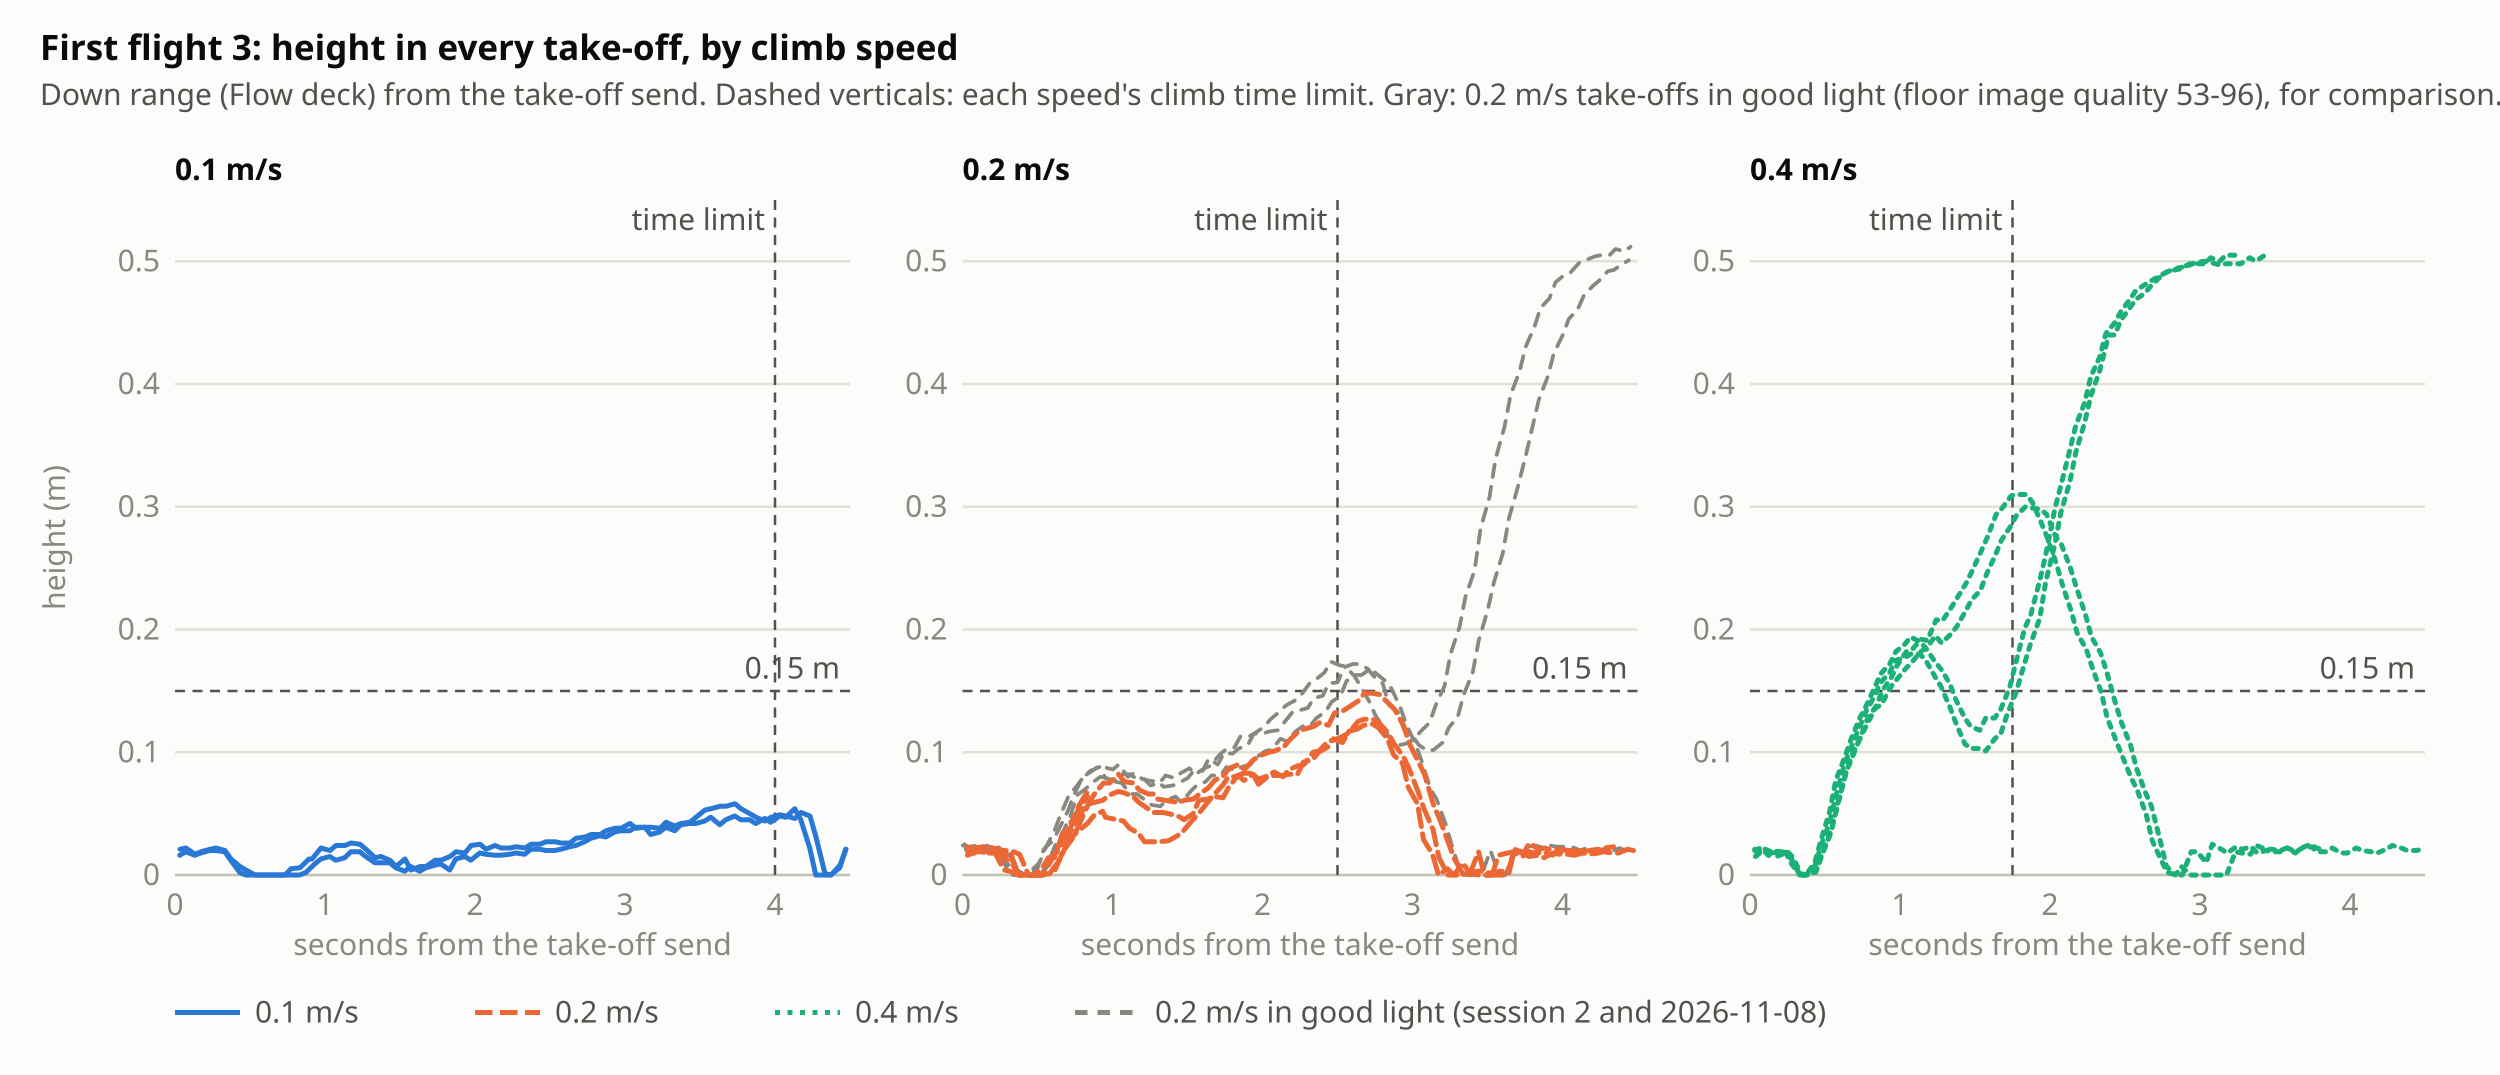
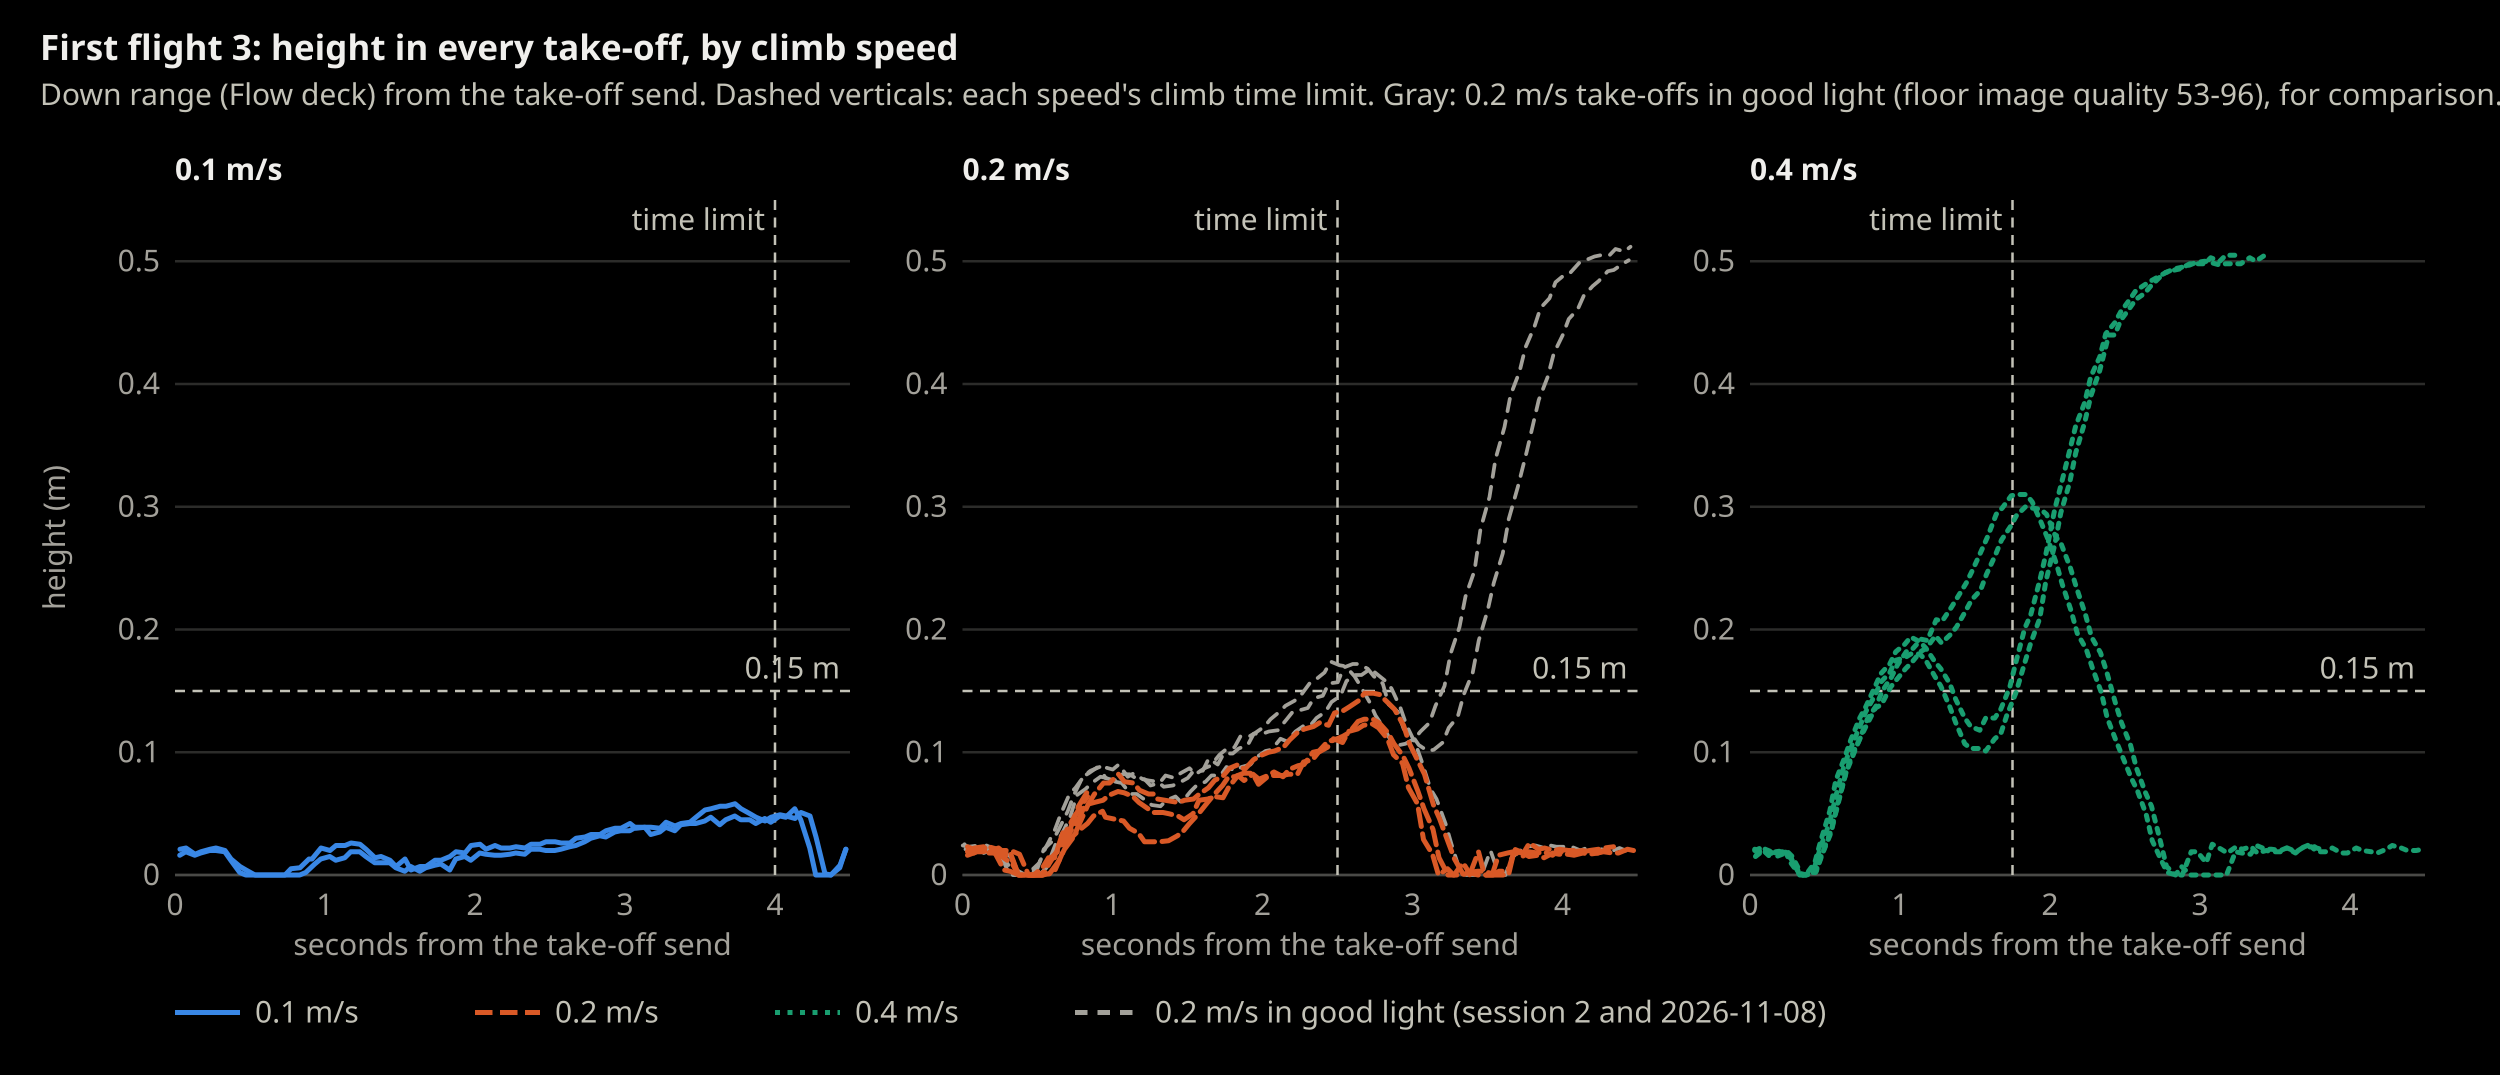
<svg xmlns="http://www.w3.org/2000/svg" viewBox="0 0 1000 430" role="img" aria-label="Height against time for each take-off at 0.1, 0.2 and 0.4 m/s">
  <style>
- .bg{fill:#fcfcfb}.p{fill:#0b0b0b}.s{fill:#52514e}.m{fill:#898781}.grid{stroke:#e1e0d9}.axis{stroke:#c3c2b7}
- .c1{stroke:#2a78d6}.c2{stroke:#eb6834}.c3{stroke:#1baf7a}.cg{stroke:#898781}.ref{stroke:#52514e}
- .f1{fill:#2a78d6}.f2{fill:#eb6834}.f3{fill:#1baf7a}.fg{fill:#898781}
- @media (prefers-color-scheme: dark){
- .bg{fill:#1a1a19}.p{fill:#f0efec}.s{fill:#c3c2b7}.grid{stroke:#2c2c2a}.axis{stroke:#383835}
- .c1{stroke:#3987e5}.c2{stroke:#d95926}.c3{stroke:#199e70}.ref{stroke:#c3c2b7}
- .f1{fill:#3987e5}.f2{fill:#d95926}.f3{fill:#199e70}}
+ .bg{fill:#000000}.p{fill:#f0efec}.s{fill:#c3c2b7}.m{fill:#a3a19a}.grid{stroke:#2c2c2a}.axis{stroke:#4a4a47}
+ .c1{stroke:#3987e5}.c2{stroke:#d95926}.c3{stroke:#199e70}.cg{stroke:#a3a19a}.ref{stroke:#c3c2b7}
+ .f1{fill:#3987e5}.f2{fill:#d95926}.f3{fill:#199e70}.fg{fill:#a3a19a}
text{font:12px system-ui,sans-serif}.t{font-weight:600;font-size:14px}.pt{font-weight:600;font-size:12px}
polyline{fill:none;stroke-width:2;stroke-linejoin:round;stroke-linecap:round}
line{stroke-width:1}.refl{stroke-width:1;stroke-dasharray:4 3}
.d2{stroke-dasharray:7 3}.d3{stroke-dasharray:2 3}.dg{stroke-dasharray:5 4;stroke-width:1.5}
</style>
  <rect class="bg" width="1000" height="430" />
  <text class="p t" x="16" y="24">First flight 3: height in every take-off, by climb speed</text>
  <text class="s" x="16" y="42">Down range (Flow deck) from the take-off send. Dashed verticals: each speed's climb time limit. Gray: 0.2 m/s take-offs in good light (floor image quality 53-96), for comparison.</text>
  <text class="p pt" x="70.0" y="72.0" text-anchor="start">0.1 m/s</text>
  <line class="grid" x1="70" x2="340" y1="350.0" y2="350.0" />
  <text class="m" x="64.0" y="354.0" text-anchor="end">0</text>
  <line class="grid" x1="70" x2="340" y1="300.9" y2="300.9" />
  <text class="m" x="64.0" y="304.9" text-anchor="end">0.1</text>
  <line class="grid" x1="70" x2="340" y1="251.8" y2="251.8" />
  <text class="m" x="64.0" y="255.8" text-anchor="end">0.2</text>
  <line class="grid" x1="70" x2="340" y1="202.7" y2="202.7" />
  <text class="m" x="64.0" y="206.7" text-anchor="end">0.3</text>
  <line class="grid" x1="70" x2="340" y1="153.6" y2="153.6" />
  <text class="m" x="64.0" y="157.6" text-anchor="end">0.4</text>
  <line class="grid" x1="70" x2="340" y1="104.5" y2="104.5" />
  <text class="m" x="64.0" y="108.5" text-anchor="end">0.5</text>
  <text class="m" x="70.0" y="366.0" text-anchor="middle">0</text>
  <text class="m" x="130.0" y="366.0" text-anchor="middle">1</text>
  <text class="m" x="190.0" y="366.0" text-anchor="middle">2</text>
  <text class="m" x="250.0" y="366.0" text-anchor="middle">3</text>
  <text class="m" x="310.0" y="366.0" text-anchor="middle">4</text>
  <line class="axis" x1="70" x2="340" y1="350" y2="350" />
  <text class="m" x="205.0" y="382.0" text-anchor="middle">seconds from the take-off send</text>
  <text class="m" transform="translate(26,215.0) rotate(-90)" text-anchor="middle">height (m)</text>
  <line class="ref refl" x1="70" x2="340" y1="276.4" y2="276.4" />
  <text class="s" x="336.0" y="271.4" text-anchor="end">0.15 m</text>
  <line class="ref refl" x1="310.0" x2="310.0" y1="80" y2="350" />
  <text class="s" x="306.0" y="92.0" text-anchor="end">time limit</text>
  <polyline class="c1 " points="71.9,342.1 74.3,340.7 77.9,342.1 80.3,341.2 83.9,340.2 86.3,340.2 89.9,340.7 92.3,344.1 95.9,349.0 98.3,350.0 101.9,350.0 104.3,350.0 107.9,350.0 110.3,350.0 113.9,350.0 116.3,350.0 119.9,350.0 122.3,349.0 125.9,345.6 128.3,343.6 131.9,342.6 134.3,344.1 137.9,343.1 140.3,340.7 143.9,340.7 146.3,342.6 149.9,345.1 152.3,345.1 155.9,345.1 158.3,347.1 161.9,348.5 164.3,346.6 167.9,348.5 170.3,347.1 173.9,346.1 176.3,345.6 179.9,348.0 182.3,343.6 185.9,342.6 188.3,344.1 191.9,341.2 194.3,341.7 197.9,342.1 200.3,342.1 203.9,341.7 206.3,341.2 209.9,341.7 212.3,339.7 215.9,339.7 218.3,340.2 221.9,340.2 224.3,339.7 227.9,338.7 230.3,338.2 233.9,336.7 236.3,335.3 239.9,334.3 242.3,334.8 245.9,332.8 248.3,332.3 251.9,332.3 254.3,330.9 257.9,330.9 260.3,333.8 263.9,332.8 266.3,330.9 269.9,332.3 272.3,329.9 275.9,329.4 278.3,329.4 281.9,328.4 284.3,326.9 287.9,329.9 290.3,327.9 293.9,326.4 296.3,327.9 299.9,327.9 302.3,329.4 305.9,327.4 308.3,328.9 311.9,326.4 314.3,326.9 317.9,323.5 320.3,327.9 323.9,339.2 326.3,350.0 329.9,350.0 332.3,350.0 335.9,347.1 338.3,339.7" />
  <polyline class="c1 " points="72.0,339.7 74.4,339.2 78.0,341.7 80.4,340.7 84.0,339.7 86.4,339.2 90.0,340.2 92.4,343.6 96.0,346.6 98.4,348.0 102.0,350.0 104.4,350.0 108.0,350.0 110.4,350.0 114.0,350.0 116.4,347.5 120.0,347.1 123.6,343.6 124.8,343.6 128.4,339.2 132.0,340.2 134.4,338.2 138.0,338.2 140.4,337.2 144.0,337.7 146.4,339.7 150.0,343.1 152.4,342.6 156.0,344.1 158.4,346.6 162.0,343.6 164.4,348.0 168.0,346.6 170.4,346.6 174.0,344.1 176.4,344.1 180.0,342.6 182.4,340.7 186.0,341.2 188.4,338.2 192.0,337.7 194.4,339.7 198.0,338.2 200.4,339.2 204.0,339.2 206.4,338.7 210.0,339.2 212.4,337.7 216.0,337.7 218.4,336.7 222.0,336.7 224.4,337.2 228.0,337.2 230.4,335.3 234.0,334.8 236.4,333.8 240.0,333.8 242.4,332.3 246.0,331.3 248.4,331.3 252.0,329.4 254.4,331.3 258.0,330.9 260.4,330.9 264.0,331.3 266.4,328.9 270.0,330.4 272.4,329.4 276.0,328.9 278.4,326.9 282.0,324.0 284.4,323.5 288.0,322.5 290.4,322.5 294.0,321.5 296.4,323.5 300.0,325.5 302.4,326.9 306.0,328.4 308.4,326.9 312.0,325.9 314.4,326.4 318.0,327.4 320.4,325.0 324.0,326.4 326.4,334.8 330.0,349.5 332.4,350.0 336.0,346.1 338.4,339.7" />
  <text class="p pt" x="385.0" y="72.0" text-anchor="start">0.2 m/s</text>
  <line class="grid" x1="385" x2="655" y1="350.0" y2="350.0" />
  <text class="m" x="379.0" y="354.0" text-anchor="end">0</text>
  <line class="grid" x1="385" x2="655" y1="300.9" y2="300.9" />
  <text class="m" x="379.0" y="304.9" text-anchor="end">0.1</text>
  <line class="grid" x1="385" x2="655" y1="251.8" y2="251.8" />
  <text class="m" x="379.0" y="255.8" text-anchor="end">0.2</text>
  <line class="grid" x1="385" x2="655" y1="202.7" y2="202.7" />
  <text class="m" x="379.0" y="206.7" text-anchor="end">0.3</text>
  <line class="grid" x1="385" x2="655" y1="153.6" y2="153.6" />
  <text class="m" x="379.0" y="157.6" text-anchor="end">0.4</text>
  <line class="grid" x1="385" x2="655" y1="104.5" y2="104.5" />
  <text class="m" x="379.0" y="108.5" text-anchor="end">0.5</text>
  <text class="m" x="385.0" y="366.0" text-anchor="middle">0</text>
  <text class="m" x="445.0" y="366.0" text-anchor="middle">1</text>
  <text class="m" x="505.0" y="366.0" text-anchor="middle">2</text>
  <text class="m" x="565.0" y="366.0" text-anchor="middle">3</text>
  <text class="m" x="625.0" y="366.0" text-anchor="middle">4</text>
  <line class="axis" x1="385" x2="655" y1="350" y2="350" />
  <text class="m" x="520.0" y="382.0" text-anchor="middle">seconds from the take-off send</text>
  <line class="ref refl" x1="385" x2="655" y1="276.4" y2="276.4" />
  <text class="s" x="651.0" y="271.4" text-anchor="end">0.15 m</text>
  <line class="ref refl" x1="535.0" x2="535.0" y1="80" y2="350" />
  <text class="s" x="531.0" y="92.0" text-anchor="end">time limit</text>
  <polyline class="cg dg" points="385.8,337.7 388.2,340.7 391.8,340.2 394.2,339.2 397.8,340.2 400.2,341.7 403.8,350.0 406.2,350.0 409.8,350.0 412.2,348.5 415.8,345.1 418.2,339.2 421.8,332.3 424.2,325.9 427.8,317.6 430.2,315.1 433.8,310.2 436.2,308.3 439.8,306.8 442.2,311.2 445.8,312.2 448.2,309.7 451.8,309.7 454.2,311.2 457.8,311.7 460.2,314.2 463.8,313.2 466.2,310.2 469.8,311.2 472.2,309.3 475.8,307.3 478.2,309.7 481.8,307.3 484.2,306.3 487.8,301.9 490.2,299.9 493.8,298.9 496.2,294.5 499.8,294.5 502.2,293.1 505.8,290.6 508.2,287.7 511.8,284.7 514.2,282.3 517.8,280.3 520.2,278.3 523.8,273.4 526.2,271.9 529.8,269.0 532.2,264.6 535.8,266.1 538.2,266.5 541.8,270.5 544.2,274.4 547.8,280.8 550.2,286.2 553.8,291.6 556.2,296.0 559.8,298.0 562.2,297.5 565.8,295.5 568.2,292.6 571.8,289.1 574.2,282.3 577.8,274.4 580.2,261.6 583.8,250.8 586.2,238.6 589.8,228.3 592.2,211.6 595.8,198.8 598.2,183.6 601.8,170.8 604.2,158.1 607.8,148.7 610.2,138.9 613.8,130.6 616.2,123.2 619.8,119.3 622.2,112.9 625.8,109.9 628.2,109.0 631.8,105.0 634.2,104.1 637.8,102.6 640.2,102.1 643.8,102.1 646.2,99.6 649.8,100.6 652.2,98.7" />
  <polyline class="cg dg" points="386.2,339.7 388.6,339.7 392.2,341.2 394.6,338.2 398.2,339.7 400.6,340.7 404.2,342.6 406.6,348.0 410.2,350.0 412.6,350.0 416.2,349.5 418.6,347.1 422.2,337.7 424.7,333.8 428.2,326.4 430.7,318.1 434.2,315.6 436.7,313.2 440.2,310.7 442.6,311.2 446.2,312.7 448.7,313.2 452.2,317.6 454.7,317.6 458.2,320.1 460.7,322.0 464.2,322.5 466.6,320.1 470.2,318.6 472.6,321.0 476.2,316.6 478.6,314.2 482.2,312.7 484.6,310.2 488.2,310.2 490.6,306.8 494.2,308.3 496.6,306.8 500.2,305.8 502.6,302.9 506.2,300.4 508.6,299.9 512.2,295.5 514.6,296.5 518.2,292.6 521.8,290.1 524.2,290.1 526.6,287.2 530.2,284.7 532.6,280.8 536.2,278.3 538.6,272.4 542.2,270.0 544.6,270.0 548.2,267.5 550.6,269.5 554.2,272.4 556.6,275.4 560.2,283.2 562.6,290.1 566.2,297.5 568.6,304.3 572.2,315.6 574.6,319.6 578.2,329.4 580.6,337.7 584.2,349.0 586.6,350.0 590.2,350.0 592.6,350.0 596.2,340.2 598.6,347.1 602.2,350.0 604.6,343.1 608.2,340.2 610.6,338.7 614.2,338.2 617.8,339.2 620.2,338.2 622.6,338.7 626.2,338.7 628.6,338.7 632.2,340.2 634.6,339.2 638.2,341.2 640.6,339.7 644.2,340.7 647.8,339.2 650.2,340.2 652.6,340.7" />
  <polyline class="cg dg" points="385.1,338.2 387.5,338.7 391.1,338.2 393.5,341.2 397.1,339.7 399.5,340.7 403.1,345.6 405.5,350.0 409.1,350.0 411.5,350.0 415.1,347.1 417.5,339.7 421.1,336.3 423.5,331.8 427.1,324.5 429.5,318.1 433.1,310.7 435.5,309.3 439.1,306.8 441.5,306.8 445.1,307.8 447.5,305.8 451.1,310.7 453.5,309.3 457.1,311.7 459.5,312.2 463.1,312.7 465.5,314.7 469.1,314.2 471.5,313.2 475.1,311.2 477.5,308.3 481.1,308.3 483.5,303.4 487.1,305.8 489.5,301.4 493.1,301.4 495.5,299.4 499.1,298.0 501.5,293.5 505.1,293.5 507.5,292.6 511.1,292.1 514.7,287.7 517.1,284.7 519.5,284.2 523.1,283.2 525.5,279.3 529.1,278.3 531.5,273.4 535.1,272.9 537.5,267.0 541.1,265.6 543.5,265.6 547.1,267.5 549.5,270.5 553.1,273.4 555.5,281.8 559.1,284.7 561.5,291.6 565.1,294.5 567.5,298.0 571.1,300.4 573.5,299.9 577.1,297.0 579.5,291.1 583.1,286.7 585.5,277.8 589.1,269.0 591.5,256.2 595.1,244.0 597.5,233.2 601.1,221.4 603.5,207.6 607.1,194.9 610.7,180.6 613.1,170.3 615.5,160.0 619.1,150.7 621.5,141.4 625.1,134.0 627.5,127.6 631.1,123.7 633.5,118.3 637.1,114.4 639.5,112.4 643.1,108.5 645.5,108.0 649.1,105.5 651.5,104.1" />
  <polyline class="c2 d2" points="387.0,338.7 389.4,339.7 393.0,340.2 395.4,338.7 399.0,339.7 401.4,341.7 405.0,344.1 407.4,350.0 411.0,350.0 413.4,350.0 417.0,349.5 419.4,344.1 423.0,340.7 425.4,334.3 429.0,327.9 431.4,324.0 435.0,318.6" />
  <polyline class="c2 d2" points="387.0,342.1 389.4,341.2 393.0,339.2 395.4,341.2 397.8,341.2 401.4,340.2 403.8,340.2 407.4,350.0 411.0,350.0 413.4,350.0 417.0,347.1 419.4,343.1 421.8,343.1 425.4,332.3 427.8,332.3 431.4,322.5 435.0,316.6" />
  <polyline class="c2 d2" points="387.4,340.2 389.8,339.2 393.4,338.7 395.8,340.7 399.4,339.2 401.8,341.2 405.4,340.7 407.8,341.7 411.4,350.0 413.8,350.0 417.4,350.0 419.8,349.5 423.4,344.6 425.8,339.7 429.4,334.8 431.8,329.4 435.4,321.5 437.8,317.6 441.4,313.2 443.8,313.2 447.4,309.7 449.8,312.7 453.4,313.2 455.8,316.1 459.4,317.6 461.8,317.6 463.0,319.6 471.4,321.0 473.8,320.1 477.4,319.6 479.8,317.6 483.4,315.1 485.8,312.2 489.4,310.2 491.8,307.3 495.4,305.8 497.8,307.8 501.4,303.9 503.8,302.4 507.4,300.9 509.8,300.4 513.4,298.9 515.8,296.0 519.4,292.6 521.8,291.6 525.4,290.6 527.8,289.1 531.4,290.1 533.8,285.2 537.4,284.2 539.8,282.7 543.4,280.3 545.8,277.3 549.4,277.3 551.8,277.8 555.4,281.3 557.8,283.7 561.4,290.1 563.8,297.5 567.4,304.8 569.8,309.7 573.4,322.0 575.8,327.4 579.4,337.2 581.8,343.6 585.4,350.0 587.8,350.0 591.4,340.7 593.8,350.0 597.4,350.0 599.8,350.0 603.4,350.0 605.8,339.7 609.4,341.2 611.8,337.2 615.4,339.7 617.8,339.2 621.4,340.2 623.8,339.7 627.4,340.2 629.8,340.2 633.4,340.7 635.8,340.2 639.4,339.7 641.8,339.2 645.4,338.7" />
  <polyline class="c2 d2" points="387.0,340.7 389.4,340.7 393.0,340.7 395.4,340.2 397.8,340.7 401.4,343.1 405.0,345.6 407.4,350.0 411.0,350.0 413.4,350.0 417.0,350.0 419.4,349.5 421.8,348.5 425.4,340.2 427.8,335.8 431.4,332.3 435.0,329.4 437.4,326.4 441.0,324.5 442.2,326.9 449.4,328.4 451.8,331.3 455.4,333.3 457.8,336.7 461.4,336.7 463.8,336.7 467.4,336.3 471.0,334.3 473.4,332.3 475.8,329.4 479.4,325.5 483.0,321.0 485.4,318.1 489.0,314.2 491.4,310.7 493.8,310.7 497.4,309.3 501.0,309.3 503.4,313.7 507.0,310.7 509.4,310.2 513.0,310.2 515.4,309.7 519.0,309.7 521.4,304.8 525.0,303.9 527.4,300.9 531.0,298.9 533.4,295.5 537.0,297.0 539.4,292.6 543.0,291.6 545.4,290.1 549.0,289.6 551.4,291.1 555.0,295.5 557.4,301.9 561.0,305.3 563.4,315.1 567.0,321.5 569.4,335.8 573.0,341.7 575.4,350.0 579.0,347.5 581.4,350.0 585.0,350.0 587.4,349.0 591.0,348.5 593.4,348.5 597.0,349.5 599.4,342.1 603.0,341.2 605.4,340.7 609.0,342.6 611.4,340.7 615.0,341.2 617.4,340.7 621.0,342.1 623.4,340.2 627.0,341.7 629.4,340.7 633.0,340.2 635.4,340.7 639.0,341.2 641.4,340.7 645.0,341.2 647.4,341.2 651.0,339.7 653.4,340.2" />
  <polyline class="c2 d2" points="387.2,340.2 389.6,341.2 393.2,339.2 395.6,340.7 398.0,341.2 401.6,348.0 404.0,348.5 407.6,350.0 410.0,350.0 413.6,350.0 417.2,350.0 419.6,345.6 423.2,339.7 425.6,337.2 429.2,330.9 431.6,327.4 434.0,322.0 437.6,321.0 441.2,320.1 443.6,318.1 447.2,316.6 449.6,317.1 453.2,318.6 455.6,321.0 459.2,323.5 461.6,325.0 465.2,325.0 467.6,325.5 471.2,326.4 473.6,327.9 477.2,325.5 479.6,320.1 483.2,319.6 485.6,318.6 489.2,319.1 491.6,314.7 495.2,310.2 497.6,312.2 501.2,309.7 503.6,311.7 507.2,310.2 509.6,308.8 513.2,310.7 515.6,307.8 519.2,306.3 521.6,305.8 525.2,300.9 527.6,300.4 531.2,296.5 533.6,296.0 537.2,294.5 539.6,293.1 543.2,288.6 545.6,287.7 549.2,287.7 551.6,289.1 555.2,293.1 557.6,297.5 561.2,302.4 563.6,307.3 567.2,316.6 569.6,323.5 573.2,331.8 575.6,343.1 579.2,350.0 581.6,350.0 585.2,345.1 587.6,349.0 591.2,350.0 593.6,350.0 597.2,350.0 599.6,348.5 603.2,348.5 605.6,340.7 609.2,341.2 611.6,342.6 615.2,342.1 617.6,343.1 621.2,341.2 623.6,341.7 627.2,341.7 629.6,342.1 633.2,341.2 635.6,341.7 639.2,341.2 641.6,340.2 645.2,340.7" />
  <text class="p pt" x="700.0" y="72.0" text-anchor="start">0.4 m/s</text>
  <line class="grid" x1="700" x2="970" y1="350.0" y2="350.0" />
  <text class="m" x="694.0" y="354.0" text-anchor="end">0</text>
  <line class="grid" x1="700" x2="970" y1="300.9" y2="300.9" />
  <text class="m" x="694.0" y="304.9" text-anchor="end">0.1</text>
  <line class="grid" x1="700" x2="970" y1="251.8" y2="251.8" />
  <text class="m" x="694.0" y="255.8" text-anchor="end">0.2</text>
  <line class="grid" x1="700" x2="970" y1="202.7" y2="202.7" />
  <text class="m" x="694.0" y="206.7" text-anchor="end">0.3</text>
  <line class="grid" x1="700" x2="970" y1="153.6" y2="153.6" />
  <text class="m" x="694.0" y="157.6" text-anchor="end">0.4</text>
  <line class="grid" x1="700" x2="970" y1="104.5" y2="104.5" />
  <text class="m" x="694.0" y="108.5" text-anchor="end">0.5</text>
  <text class="m" x="700.0" y="366.0" text-anchor="middle">0</text>
  <text class="m" x="760.0" y="366.0" text-anchor="middle">1</text>
  <text class="m" x="820.0" y="366.0" text-anchor="middle">2</text>
  <text class="m" x="880.0" y="366.0" text-anchor="middle">3</text>
  <text class="m" x="940.0" y="366.0" text-anchor="middle">4</text>
  <line class="axis" x1="700" x2="970" y1="350" y2="350" />
  <text class="m" x="835.0" y="382.0" text-anchor="middle">seconds from the take-off send</text>
  <line class="ref refl" x1="700" x2="970" y1="276.4" y2="276.4" />
  <text class="s" x="966.0" y="271.4" text-anchor="end">0.15 m</text>
  <line class="ref refl" x1="805.0" x2="805.0" y1="80" y2="350" />
  <text class="s" x="801.0" y="92.0" text-anchor="end">time limit</text>
  <polyline class="c3 d3" points="702.2,342.6 704.6,340.7 708.2,341.2 710.6,342.6 714.2,341.2 716.6,343.6 720.2,350.0 722.6,350.0 726.2,349.0 728.6,342.1 732.2,332.8 734.6,324.0 738.2,309.7 740.6,302.4 744.2,295.0 746.6,290.1 750.2,283.2 752.6,281.8 756.2,274.9 758.6,271.9 762.2,267.5 764.6,265.1 768.2,260.7 770.6,259.2 774.2,254.3 776.6,257.2 780.2,253.8 782.6,250.8 786.2,244.5 788.6,240.0 792.2,236.1 794.6,229.7 798.2,221.9 800.6,216.0 804.2,210.6 806.6,206.2 810.2,202.7 812.6,203.2 816.2,203.7 818.6,205.7 822.2,214.5 824.6,217.9 828.2,227.3 830.6,235.1 834.2,245.9 836.6,254.8 840.2,261.1 842.6,268.5 846.2,281.3 848.6,289.1 852.2,298.0 854.6,307.3 858.2,317.1 860.6,322.5 864.2,336.7 866.6,346.6 870.2,350.0 872.6,346.6 876.2,350.0 878.6,350.0 882.2,350.0 884.6,350.0 888.2,350.0 890.6,350.0 894.2,340.7 896.6,341.2 900.2,341.7 902.6,338.2 906.2,339.7 908.6,339.7 912.2,340.2 914.6,339.2 918.2,341.2 920.6,339.2 924.2,337.7 926.6,339.2 930.2,340.2" />
  <polyline class="c3 d3" points="702.5,342.1 704.9,339.2 708.5,340.7 710.9,341.2 714.5,340.2 716.9,342.6 720.5,349.5 722.9,350.0 726.5,348.5 728.9,341.7 732.5,332.8 734.9,322.0 738.5,308.8 740.9,302.9 744.5,294.0 746.9,287.7 750.5,282.3 752.9,276.4 756.5,271.0 758.9,266.1 762.5,260.7 764.9,259.7 768.5,255.7 770.9,256.2 774.5,247.9 776.9,248.4 780.5,243.0 782.9,239.1 786.5,233.2 788.9,228.3 792.5,220.4 794.9,215.0 798.5,205.7 800.9,203.2 804.5,198.3 806.9,197.8 810.5,197.8 812.9,200.8 816.5,209.1 818.9,215.0 822.5,225.3 824.9,233.7 828.5,244.5 830.9,253.3 834.5,259.7 836.9,267.0 840.5,276.9 842.9,287.2 846.5,296.5 848.9,302.4 852.5,311.2 854.9,316.1 858.5,325.9 860.9,336.3 864.5,344.1 866.9,349.0 870.5,350.0 872.9,350.0 876.5,340.7 878.9,340.7 882.5,345.1 884.9,337.7 888.5,339.7 890.9,341.2 894.5,338.7 896.9,339.7 900.5,338.7 902.9,341.2 906.5,340.2 908.9,340.7 912.5,340.7 914.9,339.2 918.5,340.7 920.9,339.2 924.5,338.7 926.9,340.7 930.5,340.7 932.9,339.2 936.5,341.2 938.9,341.2 942.5,339.2 944.9,340.2 948.5,340.7 950.9,341.2 954.5,339.7 956.9,338.2 960.5,339.2 962.9,340.2 966.5,340.2 968.9,339.7" />
  <polyline class="c3 d3" points="701.9,339.7 704.3,340.7 707.9,340.7 710.3,341.7 713.9,340.7 716.3,343.1 719.9,350.0 722.3,350.0 725.9,346.6 728.3,338.7 731.9,328.9 734.3,318.6 737.9,305.3 740.3,299.4 743.9,290.6 746.3,284.7 749.9,278.3 752.3,272.9 755.9,269.0 758.3,264.1 761.9,263.1 764.3,261.6 767.9,261.6 770.3,264.1 773.9,270.5 776.3,274.4 779.9,282.7 782.3,289.1 785.9,297.5 788.3,299.4 791.9,299.4 794.3,300.4 797.9,295.5 800.3,293.5 802.7,286.2 806.3,277.3 809.9,265.1 812.3,257.2 815.9,247.4 818.3,232.7 821.9,217.9 824.3,205.2 827.9,192.9 830.3,181.1 833.9,168.9 836.3,158.5 839.9,148.2 843.5,134.0 845.9,134.0 848.3,128.1 851.9,123.2 854.3,119.8 857.9,117.3 860.3,114.4 863.9,110.9 866.3,109.0 869.9,107.5 872.3,107.0 875.9,106.0 878.3,105.0 881.9,104.5 884.3,105.0 887.9,106.0 890.3,105.5 893.9,105.5 896.3,105.5 899.9,103.1 902.3,104.5 905.9,102.1" />
  <polyline class="c3 d3" points="701.9,340.2 704.3,339.2 707.9,342.6 710.3,340.7 713.9,340.2 716.3,345.1 719.9,350.0 722.3,350.0 725.9,345.1 728.3,336.3 731.9,324.5 734.3,312.2 737.9,302.9 740.3,296.0 743.9,287.2 746.3,282.7 749.9,274.9 752.3,269.5 755.9,265.6 758.3,260.7 761.9,257.7 764.3,254.8 767.9,256.7 770.3,259.2 773.9,264.6 776.3,267.5 779.9,273.4 782.3,279.8 785.9,287.2 788.3,290.6 791.9,292.1 794.3,287.2 797.9,287.2 800.3,283.7 803.9,274.9 806.3,265.1 809.9,251.3 812.3,245.9 815.9,232.2 818.3,221.9 821.9,203.7 824.3,194.4 827.9,180.1 830.3,170.3 833.9,161.0 836.3,150.7 839.9,142.8 842.3,133.5 845.9,129.1 848.3,124.7 851.9,119.8 854.3,116.3 857.9,113.9 860.3,112.4 863.9,110.4 866.3,109.0 869.9,108.0 872.3,107.5 875.9,105.5 878.3,105.5 881.9,105.5 884.3,103.1 887.9,104.5 890.3,102.1 893.9,102.1" />
  <line class="c1 " style="stroke-width:2" x1="70" x2="96" y1="405" y2="405" />
  <text class="s" x="102.0" y="409.0" text-anchor="start">0.1 m/s</text>
  <line class="c2 d2" style="stroke-width:2" x1="190" x2="216" y1="405" y2="405" />
  <text class="s" x="222.0" y="409.0" text-anchor="start">0.2 m/s</text>
  <line class="c3 d3" style="stroke-width:2" x1="310" x2="336" y1="405" y2="405" />
  <text class="s" x="342.0" y="409.0" text-anchor="start">0.4 m/s</text>
  <line class="cg dg" style="stroke-width:2" x1="430" x2="456" y1="405" y2="405" />
  <text class="s" x="462.0" y="409.0" text-anchor="start">0.2 m/s in good light (session 2 and 2026-11-08)</text>
</svg>
